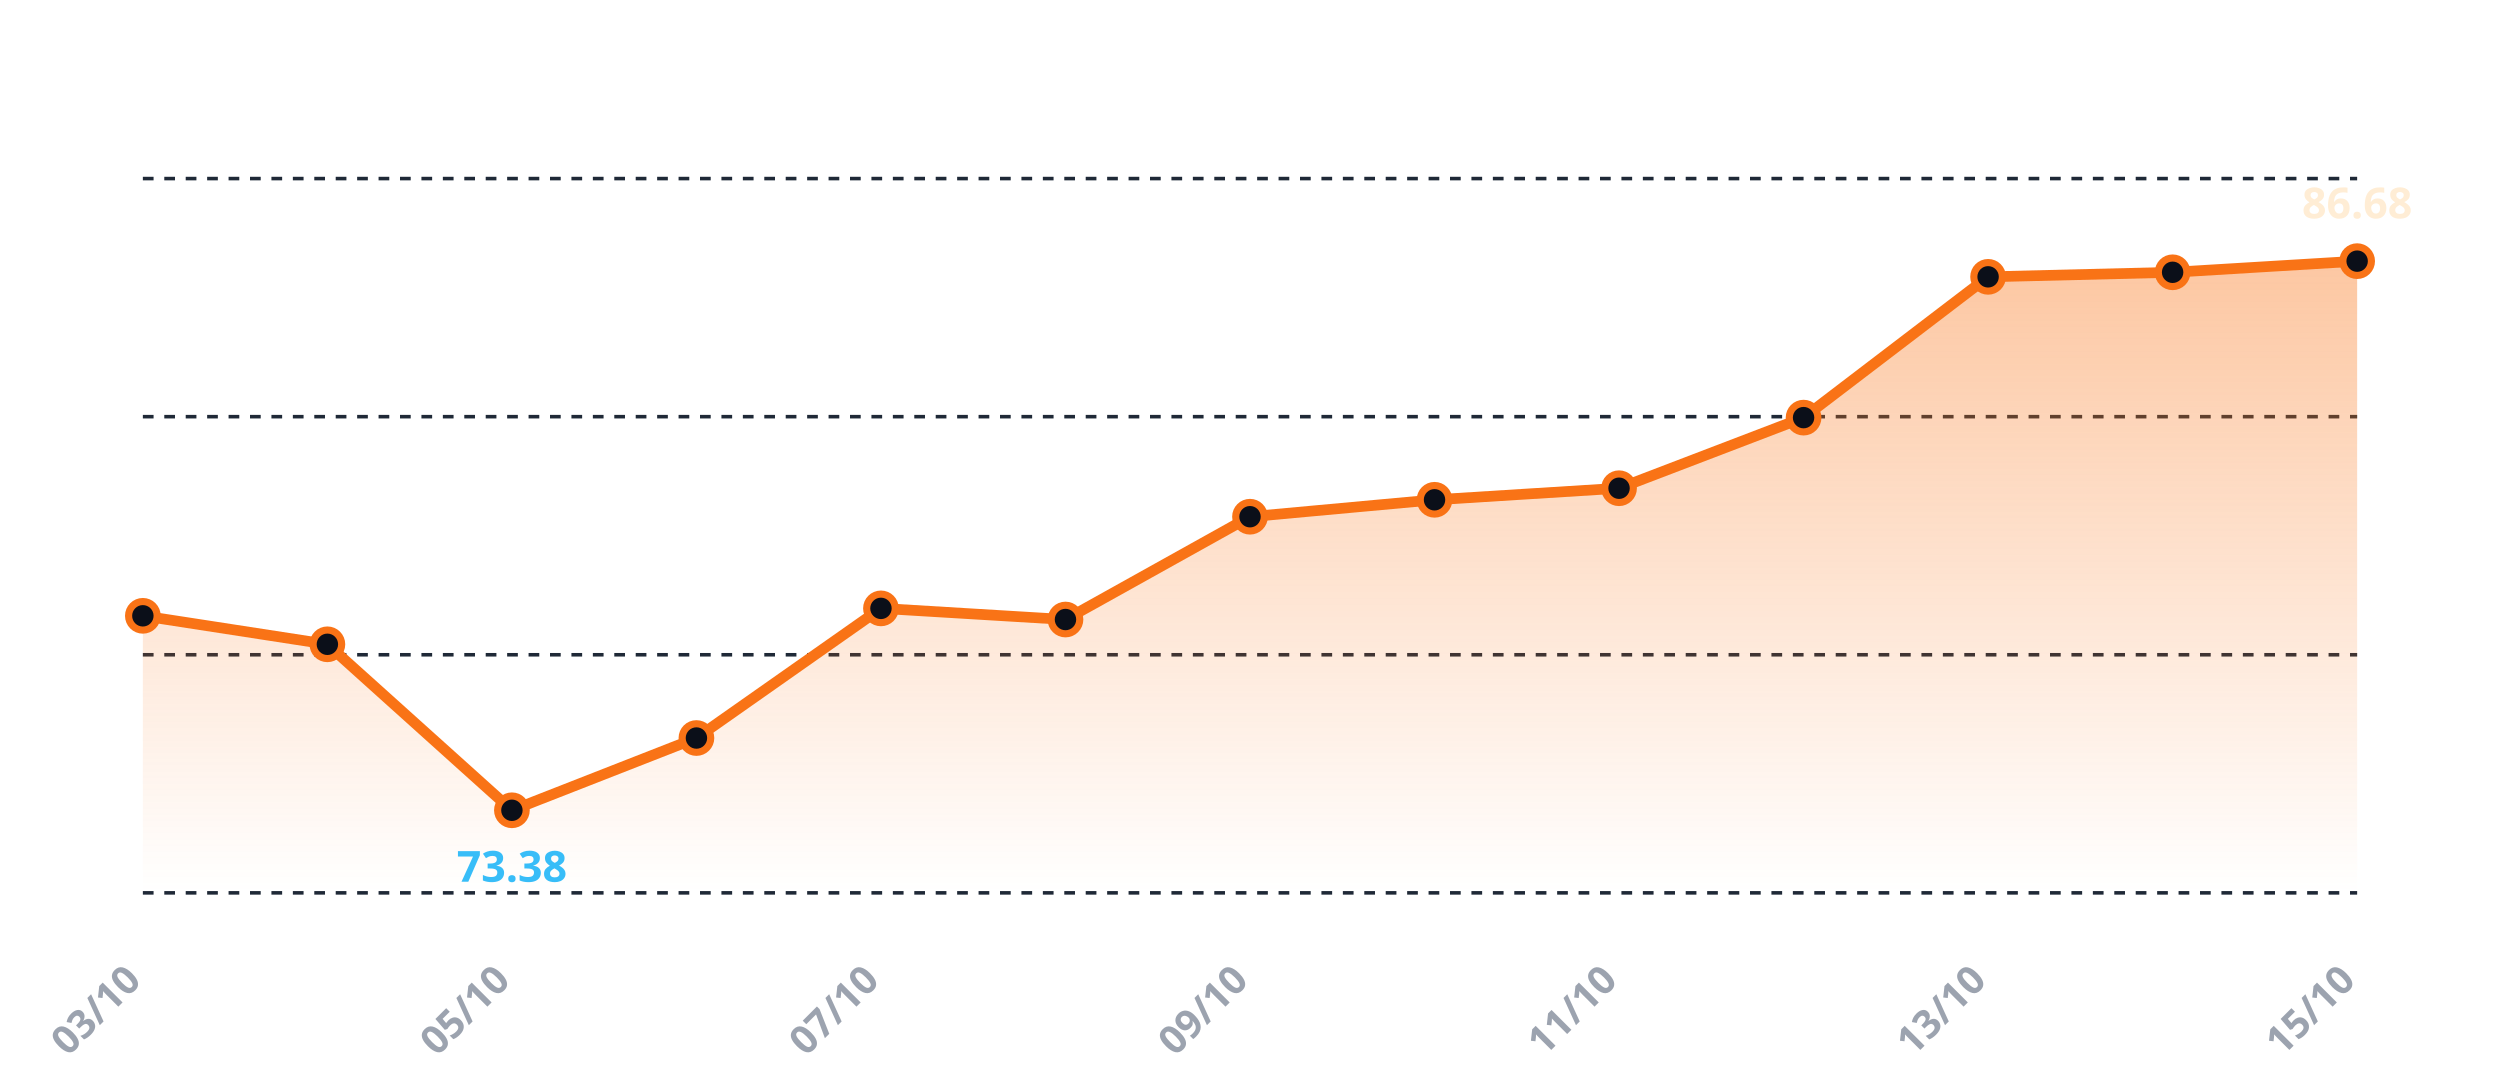
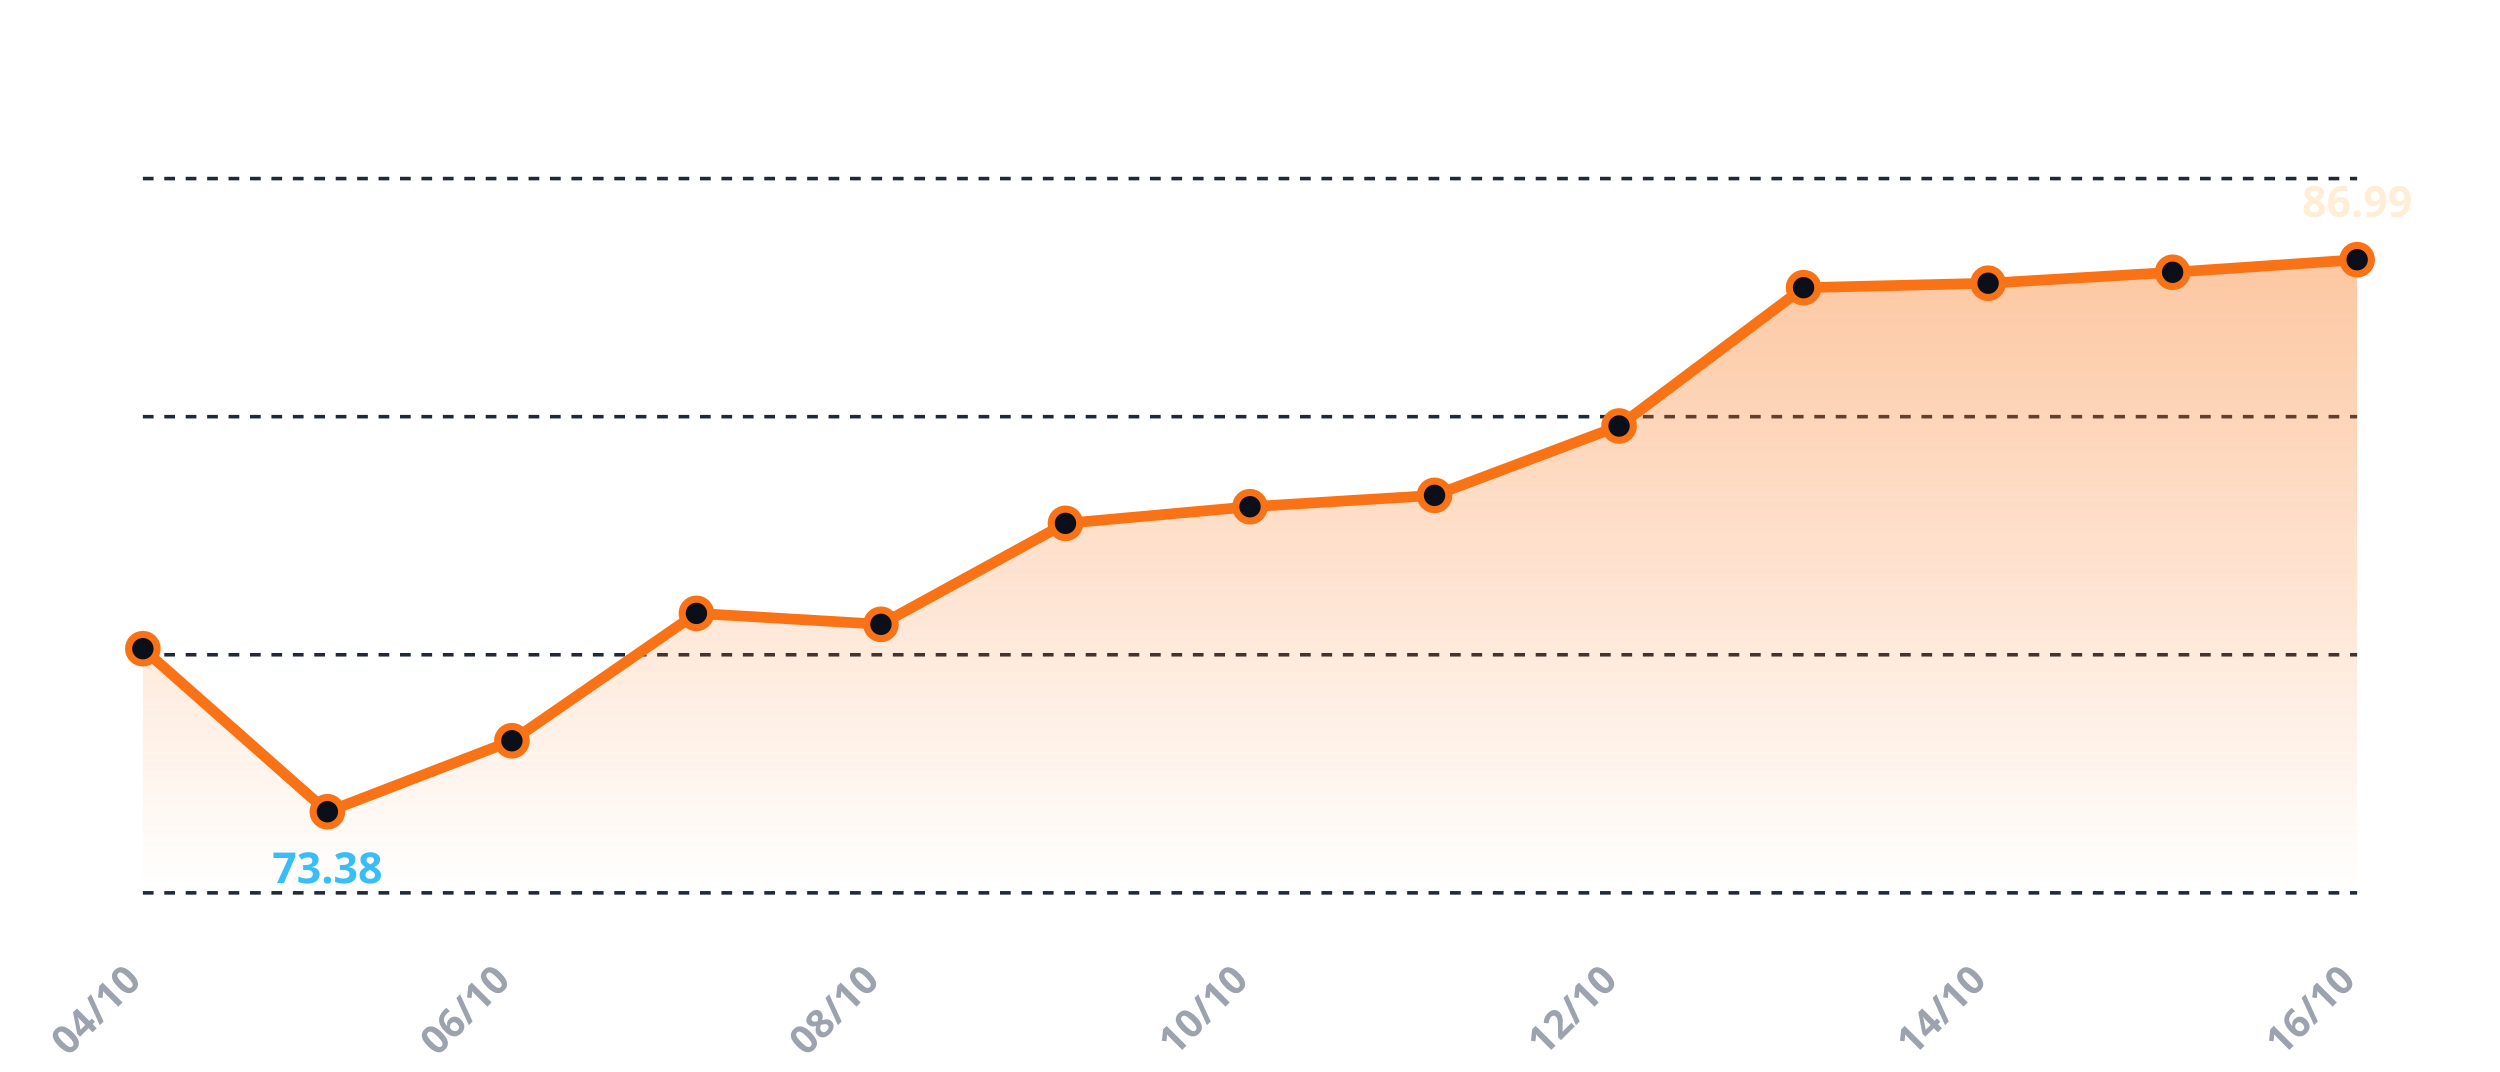
<svg xmlns="http://www.w3.org/2000/svg" viewBox="0 0 700 300" style="font-family: sans-serif; background-color: #0b0f19; border-radius: 8px;">
  <defs>
    <linearGradient id="gradGas" x1="0%" y1="0%" x2="0%" y2="100%">
      <stop offset="0%" style="stop-color:#f97316;stop-opacity:0.4" />
      <stop offset="100%" style="stop-color:#f97316;stop-opacity:0" />
    </linearGradient>
  </defs>
  <line x1="40" y1="250.0" x2="660" y2="250.0" stroke="#1f2937" stroke-dasharray="3,3" stroke-width="1" />
  <line x1="40" y1="183.333" x2="660" y2="183.333" stroke="#1f2937" stroke-dasharray="3,3" stroke-width="1" />
  <line x1="40" y1="116.667" x2="660" y2="116.667" stroke="#1f2937" stroke-dasharray="3,3" stroke-width="1" />
  <line x1="40" y1="50.0" x2="660" y2="50.0" stroke="#1f2937" stroke-dasharray="3,3" stroke-width="1" />
-   <text x="40.0" y="275" text-anchor="end" transform="rotate(-45, 40.0, 275)" font-size="11" font-weight="bold" fill="#9ca3af">03/10</text>
-   <text x="143.333" y="275" text-anchor="end" transform="rotate(-45, 143.3333, 275)" font-size="11" font-weight="bold" fill="#9ca3af">05/10</text>
-   <text x="246.667" y="275" text-anchor="end" transform="rotate(-45, 246.6667, 275)" font-size="11" font-weight="bold" fill="#9ca3af">07/10</text>
-   <text x="350.0" y="275" text-anchor="end" transform="rotate(-45, 350.0, 275)" font-size="11" font-weight="bold" fill="#9ca3af">09/10</text>
-   <text x="453.333" y="275" text-anchor="end" transform="rotate(-45, 453.3333, 275)" font-size="11" font-weight="bold" fill="#9ca3af">11/10</text>
-   <text x="556.667" y="275" text-anchor="end" transform="rotate(-45, 556.6667, 275)" font-size="11" font-weight="bold" fill="#9ca3af">13/10</text>
-   <text x="660.0" y="275" text-anchor="end" transform="rotate(-45, 660.0, 275)" font-size="11" font-weight="bold" fill="#9ca3af">15/10</text>
-   <polygon points="40.0,250 40.0,172.428 91.667,180.405 143.333,226.879 195.0,206.647 246.667,170.347 298.333,173.468 350.0,144.682 401.667,139.942 453.333,136.705 505.0,116.936 556.667,77.514 608.333,76.243 660.0,73.121 660.0,250" fill="url(#gradGas)" />
-   <polyline points="40.0,172.428 91.667,180.405 143.333,226.879 195.0,206.647 246.667,170.347 298.333,173.468 350.0,144.682 401.667,139.942 453.333,136.705 505.0,116.936 556.667,77.514 608.333,76.243 660.0,73.121" fill="none" stroke="#f97316" stroke-width="3" stroke-linecap="round" stroke-linejoin="round" />
-   <circle cx="40.0" cy="172.428" r="4" fill="#0b0f19" stroke="#f97316" stroke-width="2" />
-   <circle cx="91.667" cy="180.405" r="4" fill="#0b0f19" stroke="#f97316" stroke-width="2" />
-   <circle cx="143.333" cy="226.879" r="4" fill="#0b0f19" stroke="#f97316" stroke-width="2" />
-   <text x="143.333" y="246.879" text-anchor="middle" font-size="12" font-weight="bold" fill="#38bdf8">73.38</text>
-   <circle cx="195.0" cy="206.647" r="4" fill="#0b0f19" stroke="#f97316" stroke-width="2" />
-   <circle cx="246.667" cy="170.347" r="4" fill="#0b0f19" stroke="#f97316" stroke-width="2" />
-   <circle cx="298.333" cy="173.468" r="4" fill="#0b0f19" stroke="#f97316" stroke-width="2" />
-   <circle cx="350.0" cy="144.682" r="4" fill="#0b0f19" stroke="#f97316" stroke-width="2" />
-   <circle cx="401.667" cy="139.942" r="4" fill="#0b0f19" stroke="#f97316" stroke-width="2" />
-   <circle cx="453.333" cy="136.705" r="4" fill="#0b0f19" stroke="#f97316" stroke-width="2" />
-   <circle cx="505.0" cy="116.936" r="4" fill="#0b0f19" stroke="#f97316" stroke-width="2" />
-   <circle cx="556.667" cy="77.514" r="4" fill="#0b0f19" stroke="#f97316" stroke-width="2" />
-   <circle cx="608.333" cy="76.243" r="4" fill="#0b0f19" stroke="#f97316" stroke-width="2" />
-   <circle cx="660.0" cy="73.121" r="4" fill="#0b0f19" stroke="#f97316" stroke-width="2" />
-   <text x="660.0" y="61.121" text-anchor="middle" font-size="12" font-weight="bold" fill="#ffedd5">86.68</text>
+   <text x="40.0" y="275" text-anchor="end" transform="rotate(-45, 40.0, 275)" font-size="11" font-weight="bold" fill="#9ca3af">04/10</text>
+   <text x="143.333" y="275" text-anchor="end" transform="rotate(-45, 143.3333, 275)" font-size="11" font-weight="bold" fill="#9ca3af">06/10</text>
+   <text x="246.667" y="275" text-anchor="end" transform="rotate(-45, 246.6667, 275)" font-size="11" font-weight="bold" fill="#9ca3af">08/10</text>
+   <text x="350.0" y="275" text-anchor="end" transform="rotate(-45, 350.0, 275)" font-size="11" font-weight="bold" fill="#9ca3af">10/10</text>
+   <text x="453.333" y="275" text-anchor="end" transform="rotate(-45, 453.3333, 275)" font-size="11" font-weight="bold" fill="#9ca3af">12/10</text>
+   <text x="556.667" y="275" text-anchor="end" transform="rotate(-45, 556.6667, 275)" font-size="11" font-weight="bold" fill="#9ca3af">14/10</text>
+   <text x="660.0" y="275" text-anchor="end" transform="rotate(-45, 660.0, 275)" font-size="11" font-weight="bold" fill="#9ca3af">16/10</text>
+   <polygon points="40.0,250 40.0,181.63 91.667,227.286 143.333,207.411 195.0,171.749 246.667,174.815 298.333,146.536 350.0,141.88 401.667,138.7 453.333,119.279 505.0,80.551 556.667,79.302 608.333,76.235 660.0,72.714 660.0,250" fill="url(#gradGas)" />
+   <polyline points="40.0,181.63 91.667,227.286 143.333,207.411 195.0,171.749 246.667,174.815 298.333,146.536 350.0,141.88 401.667,138.7 453.333,119.279 505.0,80.551 556.667,79.302 608.333,76.235 660.0,72.714" fill="none" stroke="#f97316" stroke-width="3" stroke-linecap="round" stroke-linejoin="round" />
+   <circle cx="40.0" cy="181.63" r="4" fill="#0b0f19" stroke="#f97316" stroke-width="2" />
+   <circle cx="91.667" cy="227.286" r="4" fill="#0b0f19" stroke="#f97316" stroke-width="2" />
+   <text x="91.667" y="247.286" text-anchor="middle" font-size="12" font-weight="bold" fill="#38bdf8">73.38</text>
+   <circle cx="143.333" cy="207.411" r="4" fill="#0b0f19" stroke="#f97316" stroke-width="2" />
+   <circle cx="195.0" cy="171.749" r="4" fill="#0b0f19" stroke="#f97316" stroke-width="2" />
+   <circle cx="246.667" cy="174.815" r="4" fill="#0b0f19" stroke="#f97316" stroke-width="2" />
+   <circle cx="298.333" cy="146.536" r="4" fill="#0b0f19" stroke="#f97316" stroke-width="2" />
+   <circle cx="350.0" cy="141.88" r="4" fill="#0b0f19" stroke="#f97316" stroke-width="2" />
+   <circle cx="401.667" cy="138.7" r="4" fill="#0b0f19" stroke="#f97316" stroke-width="2" />
+   <circle cx="453.333" cy="119.279" r="4" fill="#0b0f19" stroke="#f97316" stroke-width="2" />
+   <circle cx="505.0" cy="80.551" r="4" fill="#0b0f19" stroke="#f97316" stroke-width="2" />
+   <circle cx="556.667" cy="79.302" r="4" fill="#0b0f19" stroke="#f97316" stroke-width="2" />
+   <circle cx="608.333" cy="76.235" r="4" fill="#0b0f19" stroke="#f97316" stroke-width="2" />
+   <circle cx="660.0" cy="72.714" r="4" fill="#0b0f19" stroke="#f97316" stroke-width="2" />
+   <text x="660.0" y="60.714" text-anchor="middle" font-size="12" font-weight="bold" fill="#ffedd5">86.99</text>
</svg>
